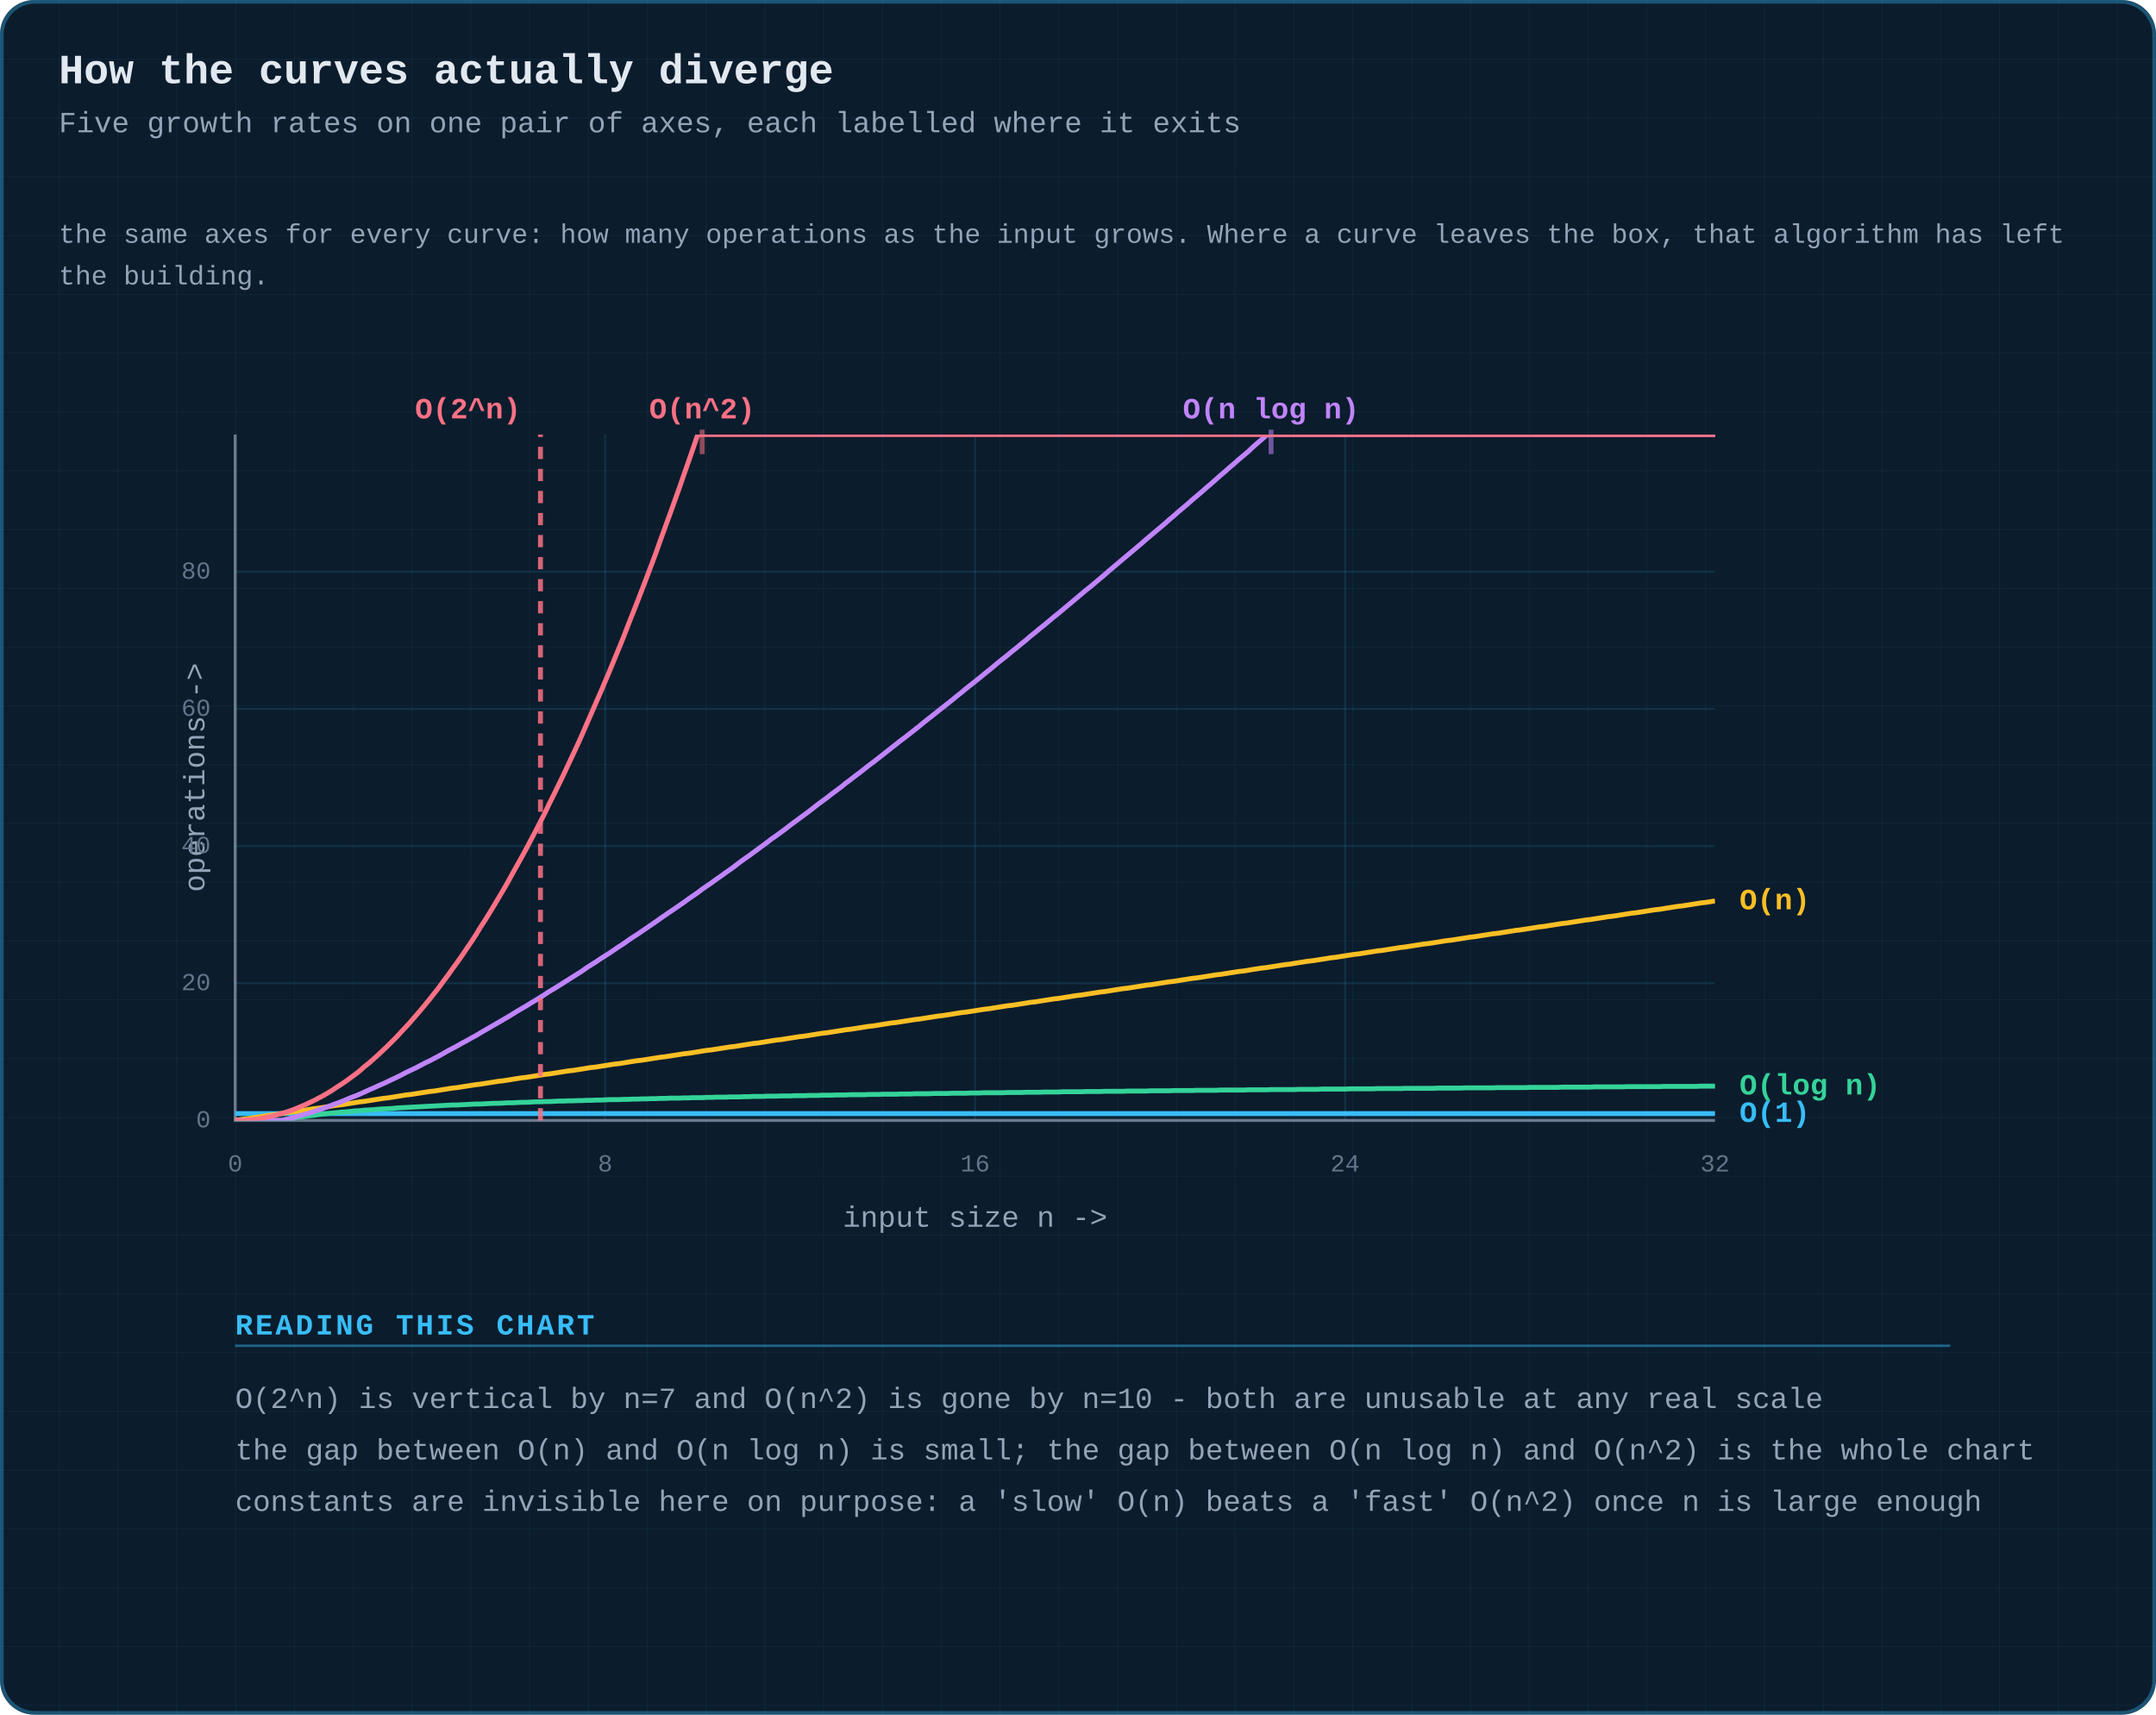
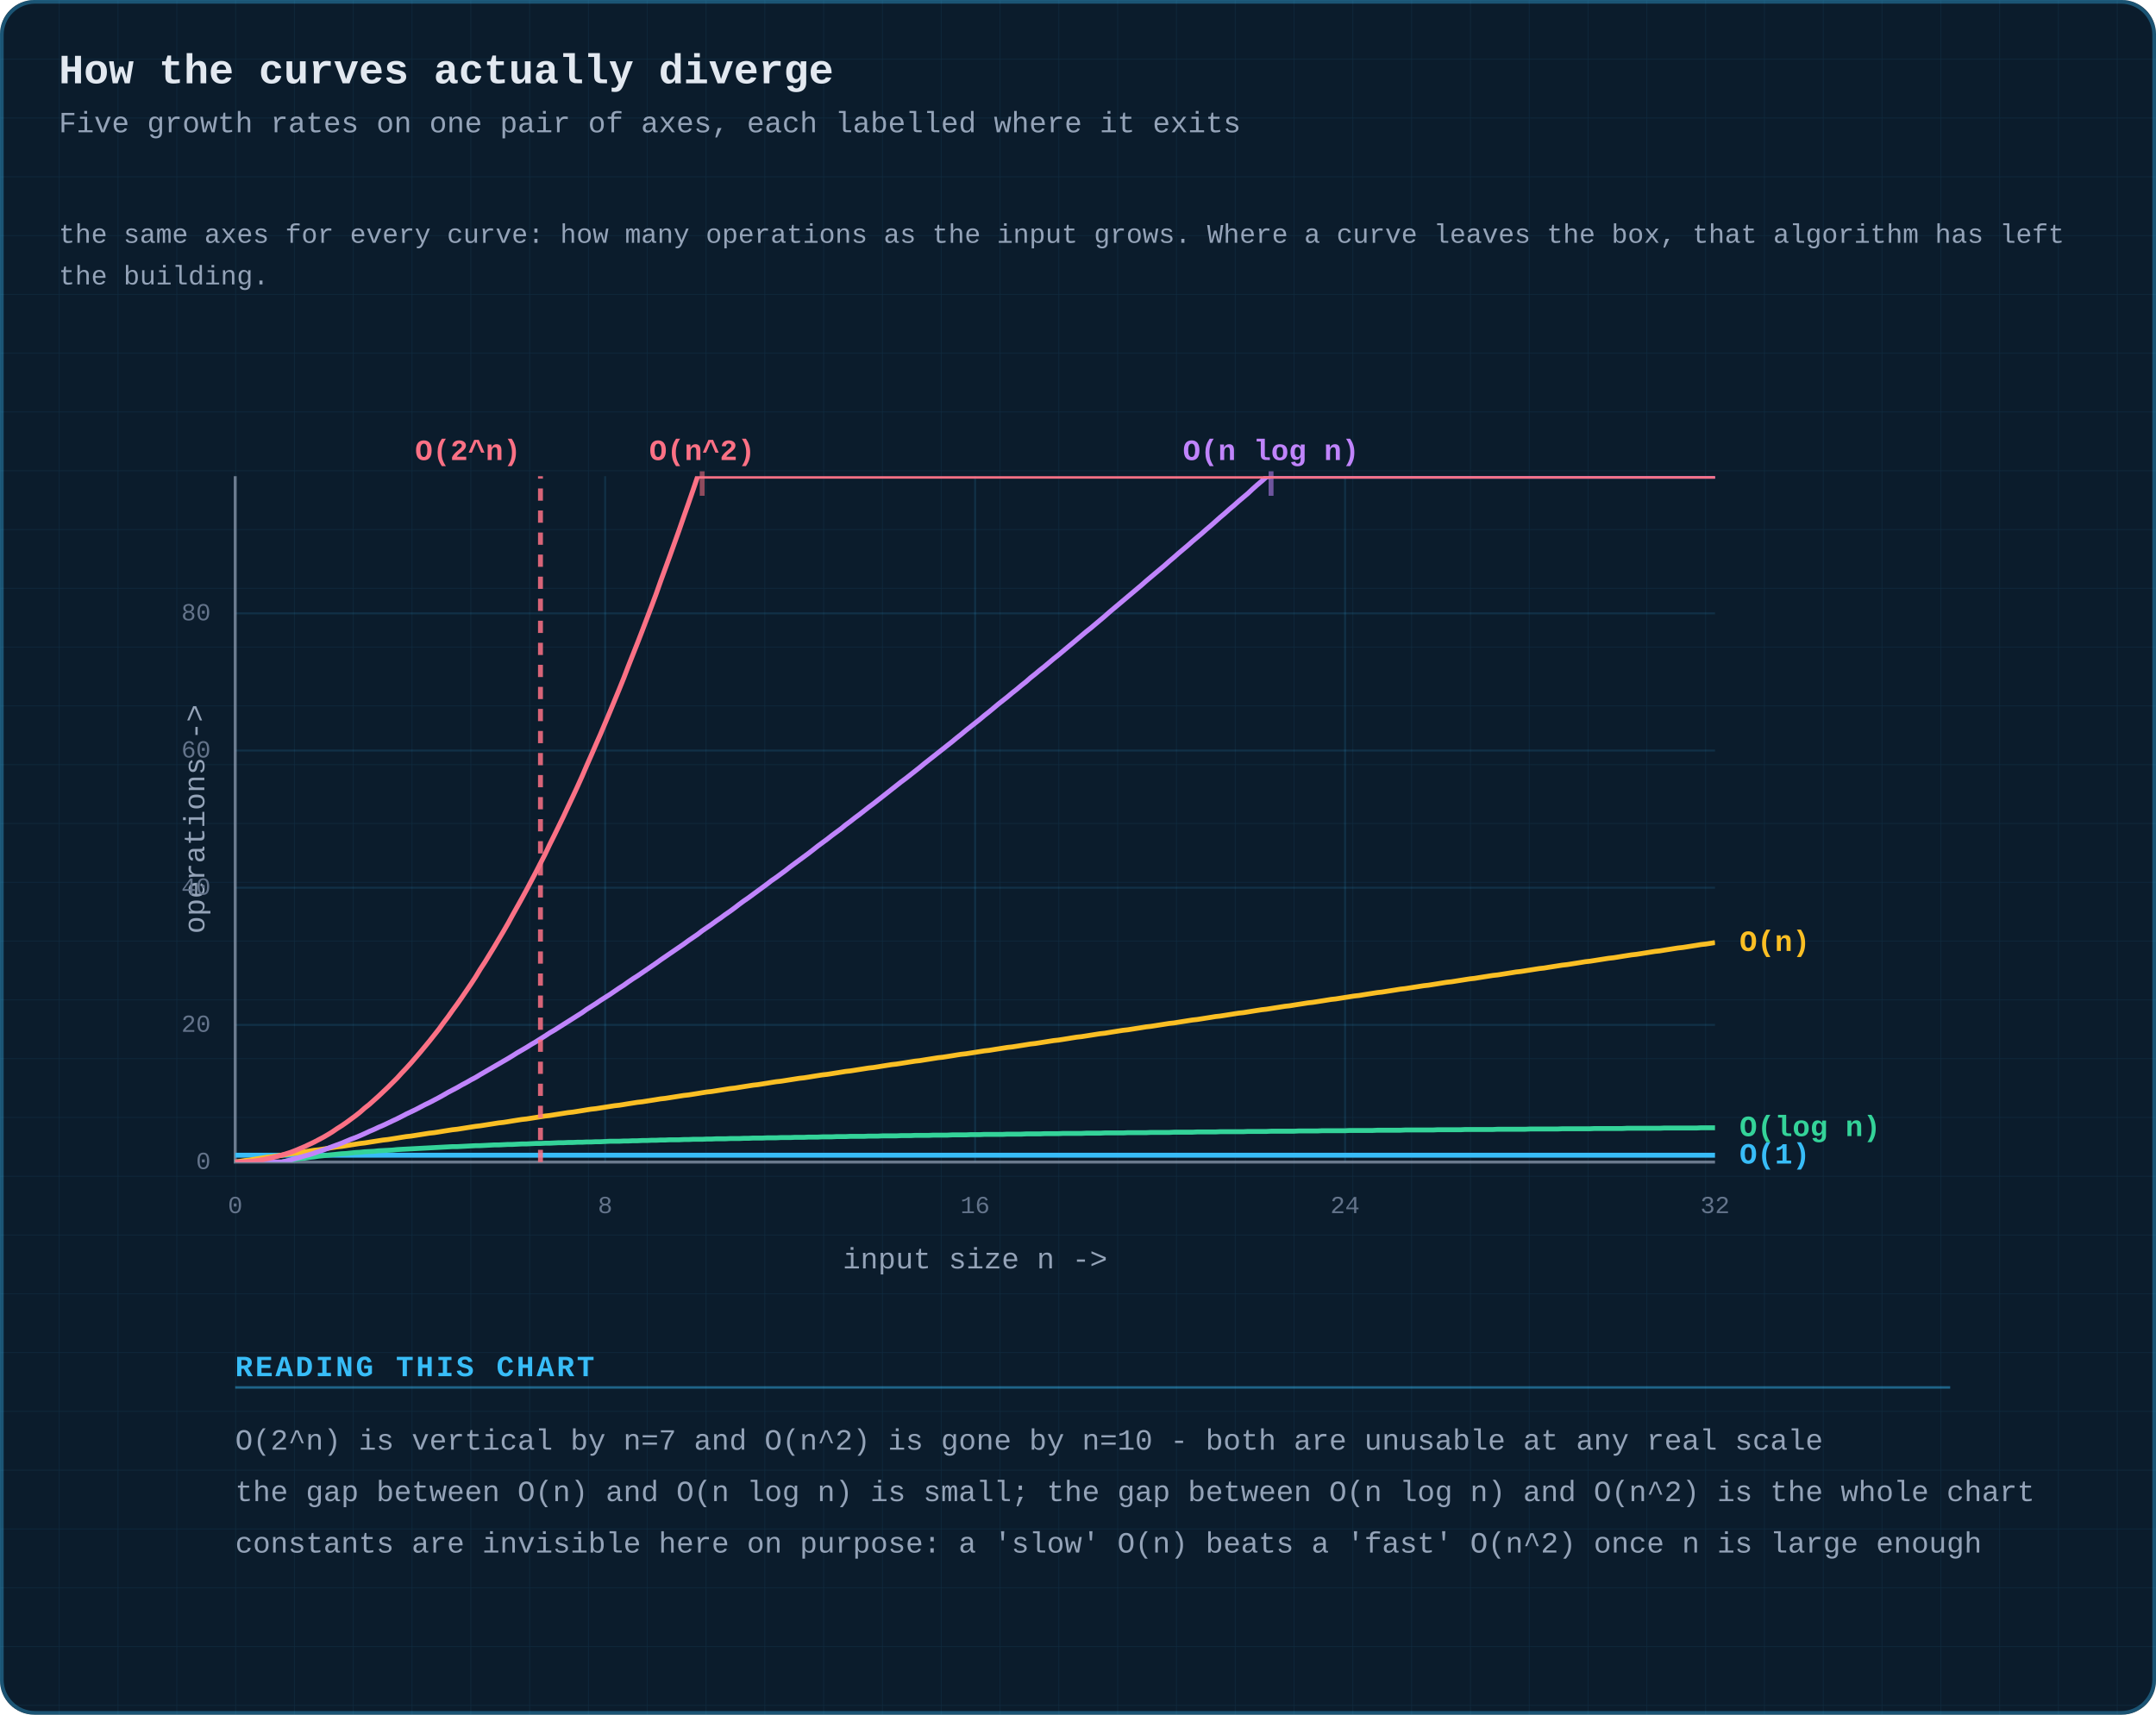
<svg xmlns="http://www.w3.org/2000/svg" viewBox="0 0 880 700" width="880" height="700" role="img" aria-label="Chart comparing the growth of O(1), O(log n), O(n), O(n log n) and O(n squared)">
  <defs>
    <pattern id="g" width="24" height="24" patternUnits="userSpaceOnUse">
      <path d="M24 0H0V24" fill="none" stroke="#38bdf8" stroke-width="0.5" opacity="0.09" />
    </pattern>
    <marker id="ar" viewBox="0 0 10 10" refX="9" refY="5" markerWidth="6" markerHeight="6" orient="auto-start-reverse">
      <path d="M0 0 L10 5 L0 10 z" fill="#38bdf8" />
    </marker>
    <marker id="ara" viewBox="0 0 10 10" refX="9" refY="5" markerWidth="6" markerHeight="6" orient="auto-start-reverse">
      <path d="M0 0 L10 5 L0 10 z" fill="#fbbf24" />
    </marker>
    <marker id="arg" viewBox="0 0 10 10" refX="9" refY="5" markerWidth="6" markerHeight="6" orient="auto-start-reverse">
      <path d="M0 0 L10 5 L0 10 z" fill="#34d399" />
    </marker>
  </defs>
  <style>
  text{font-family:ui-monospace, SFMono-Regular, Menlo, Consolas, 'Liberation Mono', monospace;dominant-baseline:middle}
  .title{fill:#e2e8f0;font-size:17px;font-weight:700;dominant-baseline:auto}
  .sub{fill:#94a3b8;font-size:12px;dominant-baseline:auto}
  .lbl{fill:#94a3b8;font-size:11px;text-anchor:middle}
  .lbl-l{fill:#94a3b8;font-size:11px}
  .val{fill:#e2e8f0;font-size:16px;text-anchor:middle;font-weight:600}
  .idx{fill:#64748b;font-size:10px;text-anchor:middle}
  .cell{fill:#0f2438;stroke:#38bdf8;stroke-width:1.5;rx:4}
  .step{fill:#fbbf24;font-size:12px;font-weight:700}
  .edge{stroke:#38bdf8;stroke-width:1.6;fill:none}

  </style>
  <rect x="0" y="0" width="880" height="700" rx="14" fill="#0b1c2c" />
  <rect x="0" y="0" width="880" height="700" rx="14" fill="url(#g)" />
  <rect x="0.75" y="0.75" width="878.5" height="698.5" rx="13.5" fill="none" stroke="#38bdf8" stroke-width="1.5" opacity="0.35" />
  <text class="title" x="24" y="34">How the curves actually diverge</text>
  <text class="sub" x="24" y="54">Five growth rates on one pair of axes, each labelled where it exits</text>
  <text class="lbl-l hdrline" x="24" y="96">
    <tspan x="24" dy="0">the same axes for every curve: how many operations as the input grows. Where a curve leaves the box, that algorithm has left</tspan>
    <tspan x="24" dy="17">the building.</tspan>
  </text>
-   <g transform="translate(0,17.4)">
+   <g transform="translate(0,34.4)">
    <clipPath id="pc">
      <rect x="96" y="160" width="604" height="280" />
    </clipPath>
    <line x1="96" y1="216.0" x2="700" y2="216.0" stroke="#38bdf8" stroke-width="0.8" opacity="0.13" />
    <line x1="96" y1="272.0" x2="700" y2="272.0" stroke="#38bdf8" stroke-width="0.8" opacity="0.13" />
    <line x1="96" y1="328.0" x2="700" y2="328.0" stroke="#38bdf8" stroke-width="0.8" opacity="0.13" />
    <line x1="96" y1="384.0" x2="700" y2="384.0" stroke="#38bdf8" stroke-width="0.8" opacity="0.13" />
    <line x1="247.0" y1="160" x2="247.0" y2="440" stroke="#38bdf8" stroke-width="0.8" opacity="0.13" />
    <line x1="398.0" y1="160" x2="398.0" y2="440" stroke="#38bdf8" stroke-width="0.8" opacity="0.13" />
    <line x1="549.0" y1="160" x2="549.0" y2="440" stroke="#38bdf8" stroke-width="0.8" opacity="0.13" />
    <path d="M96 160 L96 440 L700 440" fill="none" stroke="#94a3b8" stroke-width="1.2" opacity="0.7" />
    <text x="398.0" y="480" font-size="12" fill="#94a3b8" text-anchor="middle">input size  n  -&gt;</text>
    <text x="80" y="300.0" font-size="12" fill="#94a3b8" text-anchor="middle" transform="rotate(-90 80 300.0)">operations  -&gt;</text>
    <text x="86" y="440.0" font-size="10" fill="#64748b" text-anchor="end" dominant-baseline="middle">0</text>
    <text x="86" y="384.0" font-size="10" fill="#64748b" text-anchor="end" dominant-baseline="middle">20</text>
    <text x="86" y="328.0" font-size="10" fill="#64748b" text-anchor="end" dominant-baseline="middle">40</text>
    <text x="86" y="272.0" font-size="10" fill="#64748b" text-anchor="end" dominant-baseline="middle">60</text>
    <text x="86" y="216.0" font-size="10" fill="#64748b" text-anchor="end" dominant-baseline="middle">80</text>
    <text x="96.0" y="458" font-size="10" fill="#64748b" text-anchor="middle">0</text>
    <text x="247.0" y="458" font-size="10" fill="#64748b" text-anchor="middle">8</text>
    <text x="398.0" y="458" font-size="10" fill="#64748b" text-anchor="middle">16</text>
    <text x="549.0" y="458" font-size="10" fill="#64748b" text-anchor="middle">24</text>
    <text x="700.0" y="458" font-size="10" fill="#64748b" text-anchor="middle">32</text>
    <path d="M96.0 437.2 L97.9 437.2 L99.8 437.2 L101.7 437.2 L103.5 437.2 L105.4 437.2 L107.3 437.2 L109.2 437.2 L111.1 437.2 L113.0 437.2 L114.9 437.2 L116.8 437.2 L118.7 437.2 L120.5 437.2 L122.4 437.2 L124.3 437.2 L126.2 437.2 L128.1 437.2 L130.0 437.2 L131.9 437.2 L133.8 437.2 L135.6 437.2 L137.5 437.2 L139.4 437.2 L141.3 437.2 L143.2 437.2 L145.1 437.2 L147.0 437.2 L148.8 437.2 L150.7 437.2 L152.6 437.2 L154.5 437.2 L156.4 437.2 L158.3 437.2 L160.2 437.2 L162.1 437.2 L163.9 437.2 L165.8 437.2 L167.7 437.2 L169.6 437.2 L171.5 437.2 L173.4 437.2 L175.3 437.2 L177.2 437.2 L179.1 437.2 L180.9 437.2 L182.8 437.2 L184.7 437.2 L186.6 437.2 L188.5 437.2 L190.4 437.2 L192.3 437.2 L194.2 437.2 L196.0 437.2 L197.9 437.2 L199.8 437.2 L201.7 437.2 L203.6 437.2 L205.5 437.2 L207.4 437.2 L209.2 437.2 L211.1 437.2 L213.0 437.2 L214.9 437.2 L216.8 437.2 L218.7 437.2 L220.6 437.2 L222.5 437.2 L224.3 437.2 L226.2 437.2 L228.1 437.2 L230.0 437.2 L231.9 437.2 L233.8 437.2 L235.7 437.2 L237.6 437.2 L239.4 437.2 L241.3 437.2 L243.2 437.2 L245.1 437.2 L247.0 437.2 L248.9 437.2 L250.8 437.2 L252.7 437.2 L254.6 437.2 L256.4 437.2 L258.3 437.2 L260.2 437.2 L262.1 437.2 L264.0 437.2 L265.9 437.2 L267.8 437.2 L269.6 437.2 L271.5 437.2 L273.4 437.2 L275.3 437.2 L277.2 437.2 L279.1 437.2 L281.0 437.2 L282.9 437.2 L284.8 437.2 L286.6 437.2 L288.5 437.2 L290.4 437.2 L292.3 437.2 L294.2 437.2 L296.1 437.2 L298.0 437.2 L299.9 437.2 L301.7 437.2 L303.6 437.2 L305.5 437.2 L307.4 437.2 L309.3 437.2 L311.2 437.2 L313.1 437.2 L314.9 437.2 L316.8 437.2 L318.7 437.2 L320.6 437.2 L322.5 437.2 L324.4 437.2 L326.3 437.2 L328.2 437.2 L330.1 437.2 L331.9 437.2 L333.8 437.2 L335.7 437.2 L337.6 437.2 L339.5 437.2 L341.4 437.2 L343.3 437.2 L345.1 437.2 L347.0 437.2 L348.9 437.2 L350.8 437.2 L352.7 437.2 L354.6 437.2 L356.5 437.2 L358.4 437.2 L360.2 437.2 L362.1 437.2 L364.0 437.2 L365.9 437.2 L367.8 437.2 L369.7 437.2 L371.6 437.2 L373.5 437.2 L375.4 437.2 L377.2 437.2 L379.1 437.2 L381.0 437.2 L382.9 437.2 L384.8 437.2 L386.7 437.2 L388.6 437.2 L390.4 437.2 L392.3 437.2 L394.2 437.2 L396.1 437.2 L398.0 437.2 L399.9 437.2 L401.8 437.2 L403.7 437.2 L405.5 437.2 L407.4 437.2 L409.3 437.2 L411.2 437.2 L413.1 437.2 L415.0 437.2 L416.9 437.2 L418.8 437.2 L420.6 437.2 L422.5 437.2 L424.4 437.2 L426.3 437.2 L428.2 437.2 L430.1 437.2 L432.0 437.2 L433.9 437.2 L435.8 437.2 L437.6 437.2 L439.5 437.2 L441.4 437.2 L443.3 437.2 L445.2 437.2 L447.1 437.2 L449.0 437.2 L450.9 437.2 L452.7 437.2 L454.6 437.2 L456.5 437.2 L458.4 437.2 L460.3 437.2 L462.2 437.2 L464.1 437.2 L466.0 437.2 L467.8 437.2 L469.7 437.2 L471.6 437.2 L473.5 437.2 L475.4 437.2 L477.3 437.2 L479.2 437.2 L481.0 437.2 L482.9 437.2 L484.8 437.2 L486.7 437.2 L488.6 437.2 L490.5 437.2 L492.4 437.2 L494.3 437.2 L496.1 437.2 L498.0 437.2 L499.9 437.2 L501.8 437.2 L503.7 437.2 L505.6 437.2 L507.5 437.2 L509.4 437.2 L511.2 437.2 L513.1 437.2 L515.0 437.2 L516.9 437.2 L518.8 437.2 L520.7 437.2 L522.6 437.2 L524.5 437.2 L526.4 437.2 L528.2 437.2 L530.1 437.2 L532.0 437.2 L533.9 437.2 L535.8 437.2 L537.7 437.2 L539.6 437.2 L541.5 437.2 L543.3 437.2 L545.2 437.2 L547.1 437.2 L549.0 437.2 L550.9 437.2 L552.8 437.2 L554.7 437.2 L556.5 437.2 L558.4 437.2 L560.3 437.2 L562.2 437.2 L564.1 437.2 L566.0 437.2 L567.9 437.2 L569.8 437.2 L571.6 437.2 L573.5 437.2 L575.4 437.2 L577.3 437.2 L579.2 437.2 L581.1 437.2 L583.0 437.2 L584.9 437.2 L586.8 437.2 L588.6 437.2 L590.5 437.2 L592.4 437.2 L594.3 437.2 L596.2 437.2 L598.1 437.2 L600.0 437.2 L601.9 437.2 L603.7 437.2 L605.6 437.2 L607.5 437.2 L609.4 437.2 L611.3 437.2 L613.2 437.2 L615.1 437.2 L617.0 437.2 L618.8 437.2 L620.7 437.2 L622.6 437.2 L624.5 437.2 L626.4 437.2 L628.3 437.2 L630.2 437.2 L632.0 437.2 L633.9 437.2 L635.8 437.2 L637.7 437.2 L639.6 437.2 L641.5 437.2 L643.4 437.2 L645.3 437.2 L647.1 437.2 L649.0 437.2 L650.9 437.2 L652.8 437.2 L654.7 437.2 L656.6 437.2 L658.5 437.2 L660.4 437.2 L662.2 437.2 L664.1 437.2 L666.0 437.2 L667.9 437.2 L669.8 437.2 L671.7 437.2 L673.6 437.2 L675.5 437.2 L677.4 437.2 L679.2 437.2 L681.1 437.2 L683.0 437.2 L684.9 437.2 L686.8 437.2 L688.7 437.2 L690.6 437.2 L692.5 437.2 L694.3 437.2 L696.2 437.2 L698.1 437.2 L700.0 437.2" fill="none" stroke="#38bdf8" stroke-width="2" clip-path="url(#pc)" stroke-linejoin="round" />
    <text x="710" y="437.2" font-size="12" font-weight="600" fill="#38bdf8" dominant-baseline="middle">O(1)</text>
    <path d="M96.0 440.0 L97.9 440.0 L99.8 440.0 L101.7 440.0 L103.5 440.0 L105.4 440.0 L107.3 440.0 L109.2 440.0 L111.1 440.0 L113.0 440.0 L114.9 440.0 L116.8 439.6 L118.7 439.3 L120.5 438.9 L122.4 438.6 L124.3 438.4 L126.2 438.1 L128.1 437.9 L130.0 437.6 L131.9 437.4 L133.8 437.2 L135.6 437.0 L137.5 436.8 L139.4 436.6 L141.3 436.5 L143.2 436.3 L145.1 436.1 L147.0 436.0 L148.8 435.8 L150.7 435.7 L152.6 435.6 L154.5 435.4 L156.4 435.3 L158.3 435.2 L160.2 435.1 L162.1 434.9 L163.9 434.8 L165.8 434.7 L167.7 434.6 L169.6 434.5 L171.5 434.4 L173.4 434.3 L175.3 434.2 L177.2 434.1 L179.1 434.0 L180.9 433.9 L182.8 433.8 L184.7 433.7 L186.6 433.7 L188.5 433.6 L190.4 433.5 L192.3 433.4 L194.2 433.3 L196.0 433.3 L197.9 433.2 L199.8 433.1 L201.7 433.0 L203.6 433.0 L205.5 432.9 L207.4 432.8 L209.2 432.8 L211.1 432.7 L213.0 432.6 L214.9 432.6 L216.8 432.5 L218.7 432.4 L220.6 432.4 L222.5 432.3 L224.3 432.3 L226.2 432.2 L228.1 432.1 L230.0 432.1 L231.9 432.0 L233.8 432.0 L235.7 431.9 L237.6 431.9 L239.4 431.8 L241.3 431.8 L243.2 431.7 L245.1 431.7 L247.0 431.6 L248.9 431.5 L250.8 431.5 L252.7 431.5 L254.6 431.4 L256.4 431.4 L258.3 431.3 L260.2 431.3 L262.1 431.2 L264.0 431.2 L265.9 431.1 L267.8 431.1 L269.6 431.0 L271.5 431.0 L273.4 430.9 L275.3 430.9 L277.2 430.9 L279.1 430.8 L281.0 430.8 L282.9 430.7 L284.8 430.7 L286.6 430.7 L288.5 430.6 L290.4 430.6 L292.3 430.5 L294.2 430.5 L296.1 430.5 L298.0 430.4 L299.9 430.4 L301.7 430.4 L303.6 430.3 L305.5 430.3 L307.4 430.2 L309.3 430.2 L311.2 430.2 L313.1 430.1 L314.9 430.1 L316.8 430.1 L318.7 430.0 L320.6 430.0 L322.5 430.0 L324.4 429.9 L326.3 429.9 L328.2 429.9 L330.1 429.8 L331.9 429.8 L333.8 429.8 L335.7 429.7 L337.6 429.7 L339.5 429.7 L341.4 429.6 L343.3 429.6 L345.1 429.6 L347.0 429.5 L348.9 429.5 L350.8 429.5 L352.7 429.5 L354.6 429.4 L356.5 429.4 L358.4 429.4 L360.2 429.3 L362.1 429.3 L364.0 429.3 L365.9 429.3 L367.8 429.2 L369.7 429.2 L371.6 429.2 L373.5 429.1 L375.4 429.1 L377.2 429.1 L379.1 429.1 L381.0 429.0 L382.9 429.0 L384.8 429.0 L386.7 429.0 L388.6 428.9 L390.4 428.9 L392.3 428.9 L394.2 428.9 L396.1 428.8 L398.0 428.8 L399.9 428.8 L401.8 428.7 L403.7 428.7 L405.5 428.7 L407.4 428.7 L409.3 428.7 L411.2 428.6 L413.1 428.6 L415.0 428.6 L416.9 428.6 L418.8 428.5 L420.6 428.5 L422.5 428.5 L424.4 428.5 L426.3 428.4 L428.2 428.4 L430.1 428.4 L432.0 428.4 L433.9 428.3 L435.8 428.3 L437.6 428.3 L439.5 428.3 L441.4 428.3 L443.3 428.2 L445.2 428.2 L447.1 428.2 L449.0 428.2 L450.9 428.1 L452.7 428.1 L454.6 428.1 L456.5 428.1 L458.4 428.1 L460.3 428.0 L462.2 428.0 L464.1 428.0 L466.0 428.0 L467.8 428.0 L469.7 427.9 L471.6 427.9 L473.5 427.9 L475.4 427.9 L477.3 427.9 L479.2 427.8 L481.0 427.8 L482.9 427.8 L484.8 427.8 L486.7 427.8 L488.6 427.7 L490.5 427.7 L492.4 427.7 L494.3 427.7 L496.1 427.7 L498.0 427.6 L499.9 427.6 L501.8 427.6 L503.7 427.6 L505.6 427.6 L507.5 427.6 L509.4 427.5 L511.2 427.5 L513.1 427.5 L515.0 427.5 L516.9 427.5 L518.8 427.4 L520.7 427.4 L522.6 427.4 L524.5 427.4 L526.4 427.4 L528.2 427.4 L530.1 427.3 L532.0 427.3 L533.9 427.3 L535.8 427.3 L537.7 427.3 L539.6 427.2 L541.5 427.2 L543.3 427.2 L545.2 427.2 L547.1 427.2 L549.0 427.2 L550.9 427.1 L552.8 427.1 L554.7 427.1 L556.5 427.1 L558.4 427.1 L560.3 427.1 L562.2 427.0 L564.1 427.0 L566.0 427.0 L567.9 427.0 L569.8 427.0 L571.6 427.0 L573.5 426.9 L575.4 426.9 L577.3 426.9 L579.2 426.9 L581.1 426.9 L583.0 426.9 L584.9 426.9 L586.8 426.8 L588.6 426.8 L590.5 426.8 L592.4 426.8 L594.3 426.8 L596.2 426.8 L598.1 426.7 L600.0 426.7 L601.9 426.7 L603.7 426.7 L605.6 426.7 L607.5 426.7 L609.4 426.7 L611.3 426.6 L613.2 426.6 L615.1 426.6 L617.0 426.6 L618.8 426.6 L620.7 426.6 L622.6 426.6 L624.5 426.5 L626.4 426.5 L628.3 426.5 L630.2 426.5 L632.0 426.5 L633.9 426.5 L635.8 426.5 L637.7 426.4 L639.6 426.4 L641.5 426.4 L643.4 426.4 L645.3 426.4 L647.1 426.4 L649.0 426.4 L650.9 426.3 L652.8 426.3 L654.7 426.3 L656.6 426.3 L658.5 426.3 L660.4 426.3 L662.2 426.3 L664.1 426.2 L666.0 426.2 L667.9 426.2 L669.8 426.2 L671.7 426.2 L673.6 426.2 L675.5 426.2 L677.4 426.2 L679.2 426.1 L681.1 426.1 L683.0 426.1 L684.9 426.1 L686.8 426.1 L688.7 426.1 L690.6 426.1 L692.5 426.1 L694.3 426.0 L696.2 426.0 L698.1 426.0 L700.0 426.0" fill="none" stroke="#34d399" stroke-width="2" clip-path="url(#pc)" stroke-linejoin="round" />
    <text x="710" y="426.0" font-size="12" font-weight="600" fill="#34d399" dominant-baseline="middle">O(log n)</text>
    <path d="M96.0 440.0 L97.9 439.7 L99.8 439.4 L101.7 439.2 L103.5 438.9 L105.4 438.6 L107.3 438.3 L109.2 438.0 L111.1 437.8 L113.0 437.5 L114.9 437.2 L116.8 436.9 L118.7 436.6 L120.5 436.4 L122.4 436.1 L124.3 435.8 L126.2 435.5 L128.1 435.2 L130.0 435.0 L131.9 434.7 L133.8 434.4 L135.6 434.1 L137.5 433.8 L139.4 433.6 L141.3 433.3 L143.2 433.0 L145.1 432.7 L147.0 432.4 L148.8 432.2 L150.7 431.9 L152.6 431.6 L154.5 431.3 L156.4 431.0 L158.3 430.8 L160.2 430.5 L162.1 430.2 L163.9 429.9 L165.8 429.6 L167.7 429.4 L169.6 429.1 L171.5 428.8 L173.4 428.5 L175.3 428.2 L177.2 428.0 L179.1 427.7 L180.9 427.4 L182.8 427.1 L184.7 426.8 L186.6 426.6 L188.5 426.3 L190.4 426.0 L192.3 425.7 L194.2 425.4 L196.0 425.2 L197.9 424.9 L199.8 424.6 L201.7 424.3 L203.6 424.0 L205.5 423.8 L207.4 423.5 L209.2 423.2 L211.1 422.9 L213.0 422.6 L214.9 422.4 L216.8 422.1 L218.7 421.8 L220.6 421.5 L222.5 421.2 L224.3 421.0 L226.2 420.7 L228.1 420.4 L230.0 420.1 L231.9 419.8 L233.8 419.6 L235.7 419.3 L237.6 419.0 L239.4 418.7 L241.3 418.4 L243.2 418.2 L245.1 417.9 L247.0 417.6 L248.9 417.3 L250.8 417.0 L252.7 416.8 L254.6 416.5 L256.4 416.2 L258.3 415.9 L260.2 415.6 L262.1 415.4 L264.0 415.1 L265.9 414.8 L267.8 414.5 L269.6 414.2 L271.5 414.0 L273.4 413.7 L275.3 413.4 L277.2 413.1 L279.1 412.8 L281.0 412.6 L282.9 412.3 L284.8 412.0 L286.6 411.7 L288.5 411.4 L290.4 411.2 L292.3 410.9 L294.2 410.6 L296.1 410.3 L298.0 410.0 L299.9 409.8 L301.7 409.5 L303.6 409.2 L305.5 408.9 L307.4 408.6 L309.3 408.4 L311.2 408.1 L313.1 407.8 L314.9 407.5 L316.8 407.2 L318.7 407.0 L320.6 406.7 L322.5 406.4 L324.4 406.1 L326.3 405.8 L328.2 405.6 L330.1 405.3 L331.9 405.0 L333.8 404.7 L335.7 404.4 L337.6 404.2 L339.5 403.9 L341.4 403.6 L343.3 403.3 L345.1 403.0 L347.0 402.8 L348.9 402.5 L350.8 402.2 L352.7 401.9 L354.6 401.6 L356.5 401.4 L358.4 401.1 L360.2 400.8 L362.1 400.5 L364.0 400.2 L365.9 400.0 L367.8 399.7 L369.7 399.4 L371.6 399.1 L373.5 398.8 L375.4 398.6 L377.2 398.3 L379.1 398.0 L381.0 397.7 L382.9 397.4 L384.8 397.2 L386.7 396.9 L388.6 396.6 L390.4 396.3 L392.3 396.0 L394.2 395.8 L396.1 395.5 L398.0 395.2 L399.9 394.9 L401.8 394.6 L403.7 394.4 L405.5 394.1 L407.4 393.8 L409.3 393.5 L411.2 393.2 L413.1 393.0 L415.0 392.7 L416.9 392.4 L418.8 392.1 L420.6 391.8 L422.5 391.6 L424.4 391.3 L426.3 391.0 L428.2 390.7 L430.1 390.4 L432.0 390.2 L433.9 389.9 L435.8 389.6 L437.6 389.3 L439.5 389.0 L441.4 388.8 L443.3 388.5 L445.2 388.2 L447.1 387.9 L449.0 387.6 L450.9 387.4 L452.7 387.1 L454.6 386.8 L456.5 386.5 L458.4 386.2 L460.3 386.0 L462.2 385.7 L464.1 385.4 L466.0 385.1 L467.8 384.8 L469.7 384.6 L471.6 384.3 L473.5 384.0 L475.4 383.7 L477.3 383.4 L479.2 383.2 L481.0 382.9 L482.9 382.6 L484.8 382.3 L486.7 382.0 L488.6 381.8 L490.5 381.5 L492.4 381.2 L494.3 380.9 L496.1 380.6 L498.0 380.4 L499.9 380.1 L501.8 379.8 L503.7 379.5 L505.6 379.2 L507.5 379.0 L509.4 378.7 L511.2 378.4 L513.1 378.1 L515.0 377.8 L516.9 377.6 L518.8 377.3 L520.7 377.0 L522.6 376.7 L524.5 376.4 L526.4 376.2 L528.2 375.9 L530.1 375.6 L532.0 375.3 L533.9 375.0 L535.8 374.8 L537.7 374.5 L539.6 374.2 L541.5 373.9 L543.3 373.6 L545.2 373.4 L547.1 373.1 L549.0 372.8 L550.9 372.5 L552.8 372.2 L554.7 372.0 L556.5 371.7 L558.4 371.4 L560.3 371.1 L562.2 370.8 L564.1 370.6 L566.0 370.3 L567.9 370.0 L569.8 369.7 L571.6 369.4 L573.5 369.2 L575.4 368.9 L577.3 368.6 L579.2 368.3 L581.1 368.0 L583.0 367.8 L584.9 367.5 L586.8 367.2 L588.6 366.9 L590.5 366.6 L592.4 366.4 L594.3 366.1 L596.2 365.8 L598.1 365.5 L600.0 365.2 L601.9 365.0 L603.7 364.7 L605.6 364.4 L607.5 364.1 L609.4 363.8 L611.3 363.6 L613.2 363.3 L615.1 363.0 L617.0 362.7 L618.8 362.4 L620.7 362.2 L622.6 361.9 L624.5 361.6 L626.4 361.3 L628.3 361.0 L630.2 360.8 L632.0 360.5 L633.9 360.2 L635.8 359.9 L637.7 359.6 L639.6 359.4 L641.5 359.1 L643.4 358.8 L645.3 358.5 L647.1 358.2 L649.0 358.0 L650.9 357.7 L652.8 357.4 L654.7 357.1 L656.6 356.8 L658.5 356.6 L660.4 356.3 L662.2 356.0 L664.1 355.7 L666.0 355.4 L667.9 355.2 L669.8 354.9 L671.7 354.6 L673.6 354.3 L675.5 354.0 L677.4 353.8 L679.2 353.5 L681.1 353.2 L683.0 352.9 L684.9 352.6 L686.8 352.4 L688.7 352.1 L690.6 351.8 L692.5 351.5 L694.3 351.2 L696.2 351.0 L698.1 350.7 L700.0 350.4" fill="none" stroke="#fbbf24" stroke-width="2" clip-path="url(#pc)" stroke-linejoin="round" />
    <text x="710" y="350.4" font-size="12" font-weight="600" fill="#fbbf24" dominant-baseline="middle">O(n)</text>
    <path d="M96.0 440.0 L97.9 440.0 L99.8 440.0 L101.7 440.0 L103.5 440.0 L105.4 440.0 L107.3 440.0 L109.2 440.0 L111.1 440.0 L113.0 440.0 L114.9 440.0 L116.8 439.6 L118.7 439.1 L120.5 438.6 L122.4 438.1 L124.3 437.5 L126.2 437.0 L128.1 436.4 L130.0 435.7 L131.9 435.1 L133.8 434.4 L135.6 433.7 L137.5 433.0 L139.4 432.3 L141.3 431.5 L143.2 430.7 L145.1 430.0 L147.0 429.2 L148.8 428.4 L150.7 427.5 L152.6 426.7 L154.5 425.8 L156.4 425.0 L158.3 424.1 L160.2 423.2 L162.1 422.3 L163.9 421.4 L165.8 420.4 L167.7 419.5 L169.6 418.6 L171.5 417.6 L173.4 416.6 L175.3 415.7 L177.2 414.7 L179.1 413.7 L180.9 412.7 L182.8 411.6 L184.7 410.6 L186.6 409.6 L188.5 408.5 L190.4 407.5 L192.3 406.4 L194.2 405.4 L196.0 404.3 L197.9 403.2 L199.8 402.1 L201.7 401.0 L203.6 399.9 L205.5 398.8 L207.4 397.7 L209.2 396.6 L211.1 395.4 L213.0 394.3 L214.9 393.2 L216.8 392.0 L218.7 390.9 L220.6 389.7 L222.5 388.5 L224.3 387.3 L226.2 386.2 L228.1 385.0 L230.0 383.8 L231.9 382.6 L233.8 381.4 L235.7 380.2 L237.6 379.0 L239.4 377.7 L241.3 376.5 L243.2 375.3 L245.1 374.0 L247.0 372.8 L248.9 371.6 L250.8 370.3 L252.7 369.0 L254.6 367.8 L256.4 366.5 L258.3 365.2 L260.2 364.0 L262.1 362.7 L264.0 361.4 L265.9 360.1 L267.8 358.8 L269.6 357.5 L271.5 356.2 L273.4 354.9 L275.3 353.6 L277.2 352.3 L279.1 351.0 L281.0 349.6 L282.9 348.3 L284.8 347.0 L286.6 345.6 L288.5 344.3 L290.4 343.0 L292.3 341.6 L294.2 340.3 L296.1 338.9 L298.0 337.6 L299.9 336.2 L301.7 334.8 L303.6 333.4 L305.5 332.1 L307.4 330.7 L309.3 329.3 L311.2 327.9 L313.1 326.5 L314.9 325.1 L316.8 323.8 L318.7 322.4 L320.6 321.0 L322.5 319.5 L324.4 318.1 L326.3 316.7 L328.2 315.3 L330.1 313.9 L331.9 312.5 L333.8 311.0 L335.7 309.6 L337.6 308.2 L339.5 306.7 L341.4 305.3 L343.3 303.9 L345.1 302.4 L347.0 301.0 L348.9 299.5 L350.8 298.1 L352.7 296.6 L354.6 295.1 L356.5 293.7 L358.4 292.2 L360.2 290.8 L362.1 289.3 L364.0 287.8 L365.9 286.3 L367.8 284.8 L369.7 283.4 L371.6 281.9 L373.5 280.4 L375.4 278.9 L377.2 277.4 L379.1 275.9 L381.0 274.4 L382.9 272.9 L384.8 271.4 L386.7 269.9 L388.6 268.4 L390.4 266.9 L392.3 265.4 L394.2 263.8 L396.1 262.3 L398.0 260.8 L399.9 259.3 L401.8 257.7 L403.7 256.2 L405.5 254.7 L407.4 253.1 L409.3 251.6 L411.2 250.1 L413.1 248.5 L415.0 247.0 L416.9 245.4 L418.8 243.9 L420.6 242.3 L422.5 240.8 L424.4 239.2 L426.3 237.7 L428.2 236.1 L430.1 234.5 L432.0 233.0 L433.9 231.4 L435.8 229.8 L437.6 228.3 L439.5 226.7 L441.4 225.1 L443.3 223.5 L445.2 222.0 L447.1 220.4 L449.0 218.8 L450.9 217.2 L452.7 215.6 L454.6 214.0 L456.5 212.4 L458.4 210.8 L460.3 209.2 L462.2 207.6 L464.1 206.0 L466.0 204.4 L467.8 202.8 L469.7 201.2 L471.6 199.6 L473.5 198.0 L475.4 196.4 L477.3 194.7 L479.2 193.1 L481.0 191.5 L482.9 189.9 L484.8 188.3 L486.7 186.6 L488.6 185.0 L490.5 183.4 L492.4 181.7 L494.3 180.1 L496.1 178.5 L498.0 176.8 L499.9 175.2 L501.8 173.5 L503.7 171.9 L505.6 170.2 L507.5 168.6 L509.4 167.0 L511.2 165.3 L513.1 163.6 L515.0 162.0 L516.9 160.3 L518.8 160.0 L520.7 160.0 L522.6 160.0 L524.5 160.0 L526.4 160.0 L528.2 160.0 L530.1 160.0 L532.0 160.0 L533.9 160.0 L535.8 160.0 L537.7 160.0 L539.6 160.0 L541.5 160.0 L543.3 160.0 L545.2 160.0 L547.1 160.0 L549.0 160.0 L550.9 160.0 L552.8 160.0 L554.7 160.0 L556.5 160.0 L558.4 160.0 L560.3 160.0 L562.2 160.0 L564.1 160.0 L566.0 160.0 L567.9 160.0 L569.8 160.0 L571.6 160.0 L573.5 160.0 L575.4 160.0 L577.3 160.0 L579.2 160.0 L581.1 160.0 L583.0 160.0 L584.9 160.0 L586.8 160.0 L588.6 160.0 L590.5 160.0 L592.4 160.0 L594.3 160.0 L596.2 160.0 L598.1 160.0 L600.0 160.0 L601.9 160.0 L603.7 160.0 L605.6 160.0 L607.5 160.0 L609.4 160.0 L611.3 160.0 L613.2 160.0 L615.1 160.0 L617.0 160.0 L618.8 160.0 L620.7 160.0 L622.6 160.0 L624.5 160.0 L626.4 160.0 L628.3 160.0 L630.2 160.0 L632.0 160.0 L633.9 160.0 L635.8 160.0 L637.7 160.0 L639.6 160.0 L641.5 160.0 L643.4 160.0 L645.3 160.0 L647.1 160.0 L649.0 160.0 L650.9 160.0 L652.8 160.0 L654.7 160.0 L656.6 160.0 L658.5 160.0 L660.4 160.0 L662.2 160.0 L664.1 160.0 L666.0 160.0 L667.9 160.0 L669.8 160.0 L671.7 160.0 L673.6 160.0 L675.5 160.0 L677.4 160.0 L679.2 160.0 L681.1 160.0 L683.0 160.0 L684.9 160.0 L686.8 160.0 L688.7 160.0 L690.6 160.0 L692.5 160.0 L694.3 160.0 L696.2 160.0 L698.1 160.0 L700.0 160.0" fill="none" stroke="#c084fc" stroke-width="2" clip-path="url(#pc)" stroke-linejoin="round" />
    <text x="518.8" y="150" font-size="12" font-weight="600" fill="#c084fc" text-anchor="middle">O(n log n)</text>
    <line x1="518.8" y1="158" x2="518.8" y2="168" stroke="#c084fc" stroke-width="2" opacity="0.55" />
    <path d="M96.0 440.0 L97.9 440.0 L99.8 439.9 L101.7 439.7 L103.5 439.6 L105.4 439.3 L107.3 439.0 L109.2 438.6 L111.1 438.2 L113.0 437.7 L114.9 437.2 L116.8 436.6 L118.7 436.0 L120.5 435.3 L122.4 434.5 L124.3 433.7 L126.2 432.8 L128.1 431.9 L130.0 430.9 L131.9 429.9 L133.8 428.8 L135.6 427.7 L137.5 426.4 L139.4 425.2 L141.3 423.9 L143.2 422.5 L145.1 421.1 L147.0 419.6 L148.8 418.0 L150.7 416.5 L152.6 414.8 L154.5 413.1 L156.4 411.3 L158.3 409.5 L160.2 407.6 L162.1 405.7 L163.9 403.7 L165.8 401.7 L167.7 399.6 L169.6 397.4 L171.5 395.2 L173.4 392.9 L175.3 390.6 L177.2 388.2 L179.1 385.8 L180.9 383.3 L182.8 380.8 L184.7 378.1 L186.6 375.5 L188.5 372.8 L190.4 370.0 L192.3 367.2 L194.2 364.3 L196.0 361.3 L197.9 358.4 L199.8 355.3 L201.7 352.2 L203.6 349.0 L205.5 345.8 L207.4 342.5 L209.2 339.2 L211.1 335.8 L213.0 332.4 L214.9 328.9 L216.8 325.3 L218.7 321.7 L220.6 318.0 L222.5 314.3 L224.3 310.5 L226.2 306.7 L228.1 302.8 L230.0 298.9 L231.9 294.8 L233.8 290.8 L235.7 286.7 L237.6 282.5 L239.4 278.3 L241.3 274.0 L243.2 269.6 L245.1 265.3 L247.0 260.8 L248.9 256.3 L250.8 251.7 L252.7 247.1 L254.6 242.4 L256.4 237.7 L258.3 232.9 L260.2 228.1 L262.1 223.2 L264.0 218.2 L265.9 213.2 L267.8 208.1 L269.6 203.0 L271.5 197.8 L273.4 192.6 L275.3 187.3 L277.2 182.0 L279.1 176.5 L281.0 171.1 L282.9 165.6 L284.8 160.0 L286.6 160.0 L288.5 160.0 L290.4 160.0 L292.3 160.0 L294.2 160.0 L296.1 160.0 L298.0 160.0 L299.9 160.0 L301.7 160.0 L303.6 160.0 L305.5 160.0 L307.4 160.0 L309.3 160.0 L311.2 160.0 L313.1 160.0 L314.9 160.0 L316.8 160.0 L318.7 160.0 L320.6 160.0 L322.5 160.0 L324.4 160.0 L326.3 160.0 L328.2 160.0 L330.1 160.0 L331.9 160.0 L333.8 160.0 L335.7 160.0 L337.6 160.0 L339.5 160.0 L341.4 160.0 L343.3 160.0 L345.1 160.0 L347.0 160.0 L348.9 160.0 L350.8 160.0 L352.7 160.0 L354.6 160.0 L356.5 160.0 L358.4 160.0 L360.2 160.0 L362.1 160.0 L364.0 160.0 L365.9 160.0 L367.8 160.0 L369.7 160.0 L371.6 160.0 L373.5 160.0 L375.4 160.0 L377.2 160.0 L379.1 160.0 L381.0 160.0 L382.9 160.0 L384.8 160.0 L386.7 160.0 L388.6 160.0 L390.4 160.0 L392.3 160.0 L394.2 160.0 L396.1 160.0 L398.0 160.0 L399.9 160.0 L401.8 160.0 L403.7 160.0 L405.5 160.0 L407.4 160.0 L409.3 160.0 L411.2 160.0 L413.1 160.0 L415.0 160.0 L416.9 160.0 L418.8 160.0 L420.6 160.0 L422.5 160.0 L424.4 160.0 L426.3 160.0 L428.2 160.0 L430.1 160.0 L432.0 160.0 L433.9 160.0 L435.8 160.0 L437.6 160.0 L439.5 160.0 L441.4 160.0 L443.3 160.0 L445.2 160.0 L447.1 160.0 L449.0 160.0 L450.9 160.0 L452.7 160.0 L454.6 160.0 L456.5 160.0 L458.4 160.0 L460.3 160.0 L462.2 160.0 L464.1 160.0 L466.0 160.0 L467.8 160.0 L469.7 160.0 L471.6 160.0 L473.5 160.0 L475.4 160.0 L477.3 160.0 L479.2 160.0 L481.0 160.0 L482.9 160.0 L484.8 160.0 L486.7 160.0 L488.6 160.0 L490.5 160.0 L492.4 160.0 L494.3 160.0 L496.1 160.0 L498.0 160.0 L499.9 160.0 L501.8 160.0 L503.7 160.0 L505.6 160.0 L507.5 160.0 L509.4 160.0 L511.2 160.0 L513.1 160.0 L515.0 160.0 L516.9 160.0 L518.8 160.0 L520.7 160.0 L522.6 160.0 L524.5 160.0 L526.4 160.0 L528.2 160.0 L530.1 160.0 L532.0 160.0 L533.9 160.0 L535.8 160.0 L537.7 160.0 L539.6 160.0 L541.5 160.0 L543.3 160.0 L545.2 160.0 L547.1 160.0 L549.0 160.0 L550.9 160.0 L552.8 160.0 L554.7 160.0 L556.5 160.0 L558.4 160.0 L560.3 160.0 L562.2 160.0 L564.1 160.0 L566.0 160.0 L567.9 160.0 L569.8 160.0 L571.6 160.0 L573.5 160.0 L575.4 160.0 L577.3 160.0 L579.2 160.0 L581.1 160.0 L583.0 160.0 L584.9 160.0 L586.8 160.0 L588.6 160.0 L590.5 160.0 L592.4 160.0 L594.3 160.0 L596.2 160.0 L598.1 160.0 L600.0 160.0 L601.9 160.0 L603.7 160.0 L605.6 160.0 L607.5 160.0 L609.4 160.0 L611.3 160.0 L613.2 160.0 L615.1 160.0 L617.0 160.0 L618.8 160.0 L620.7 160.0 L622.6 160.0 L624.5 160.0 L626.4 160.0 L628.3 160.0 L630.2 160.0 L632.0 160.0 L633.9 160.0 L635.8 160.0 L637.7 160.0 L639.6 160.0 L641.5 160.0 L643.4 160.0 L645.3 160.0 L647.1 160.0 L649.0 160.0 L650.9 160.0 L652.8 160.0 L654.7 160.0 L656.6 160.0 L658.5 160.0 L660.4 160.0 L662.2 160.0 L664.1 160.0 L666.0 160.0 L667.9 160.0 L669.8 160.0 L671.7 160.0 L673.6 160.0 L675.5 160.0 L677.4 160.0 L679.2 160.0 L681.1 160.0 L683.0 160.0 L684.9 160.0 L686.8 160.0 L688.7 160.0 L690.6 160.0 L692.5 160.0 L694.3 160.0 L696.2 160.0 L698.1 160.0 L700.0 160.0" fill="none" stroke="#fb7185" stroke-width="2" clip-path="url(#pc)" stroke-linejoin="round" />
    <text x="286.6" y="150" font-size="12" font-weight="600" fill="#fb7185" text-anchor="middle">O(n^2)</text>
    <line x1="286.6" y1="158" x2="286.6" y2="168" stroke="#fb7185" stroke-width="2" opacity="0.55" />
    <path d="M220.6 440 L220.6 160" stroke="#fb7185" stroke-width="2" stroke-dasharray="5 4" opacity="0.85" />
    <text x="212.6" y="150" font-size="12" font-weight="600" fill="#fb7185" text-anchor="end">O(2^n)</text>
    <text x="96" y="524" font-size="12" font-weight="700" fill="#38bdf8" letter-spacing="1">READING THIS CHART</text>
    <path d="M96 532 L796 532" stroke="#38bdf8" stroke-width="1" opacity="0.45" />
    <text x="96" y="554" font-size="12" fill="#94a3b8">O(2^n) is vertical by n=7 and O(n^2) is gone by n=10 - both are unusable at any real scale</text>
    <text x="96" y="575" font-size="12" fill="#94a3b8">the gap between O(n) and O(n log n) is small; the gap between O(n log n) and O(n^2) is the whole chart</text>
    <text x="96" y="596" font-size="12" fill="#94a3b8">constants are invisible here on purpose: a 'slow' O(n) beats a 'fast' O(n^2) once n is large enough</text>
  </g>
</svg>
